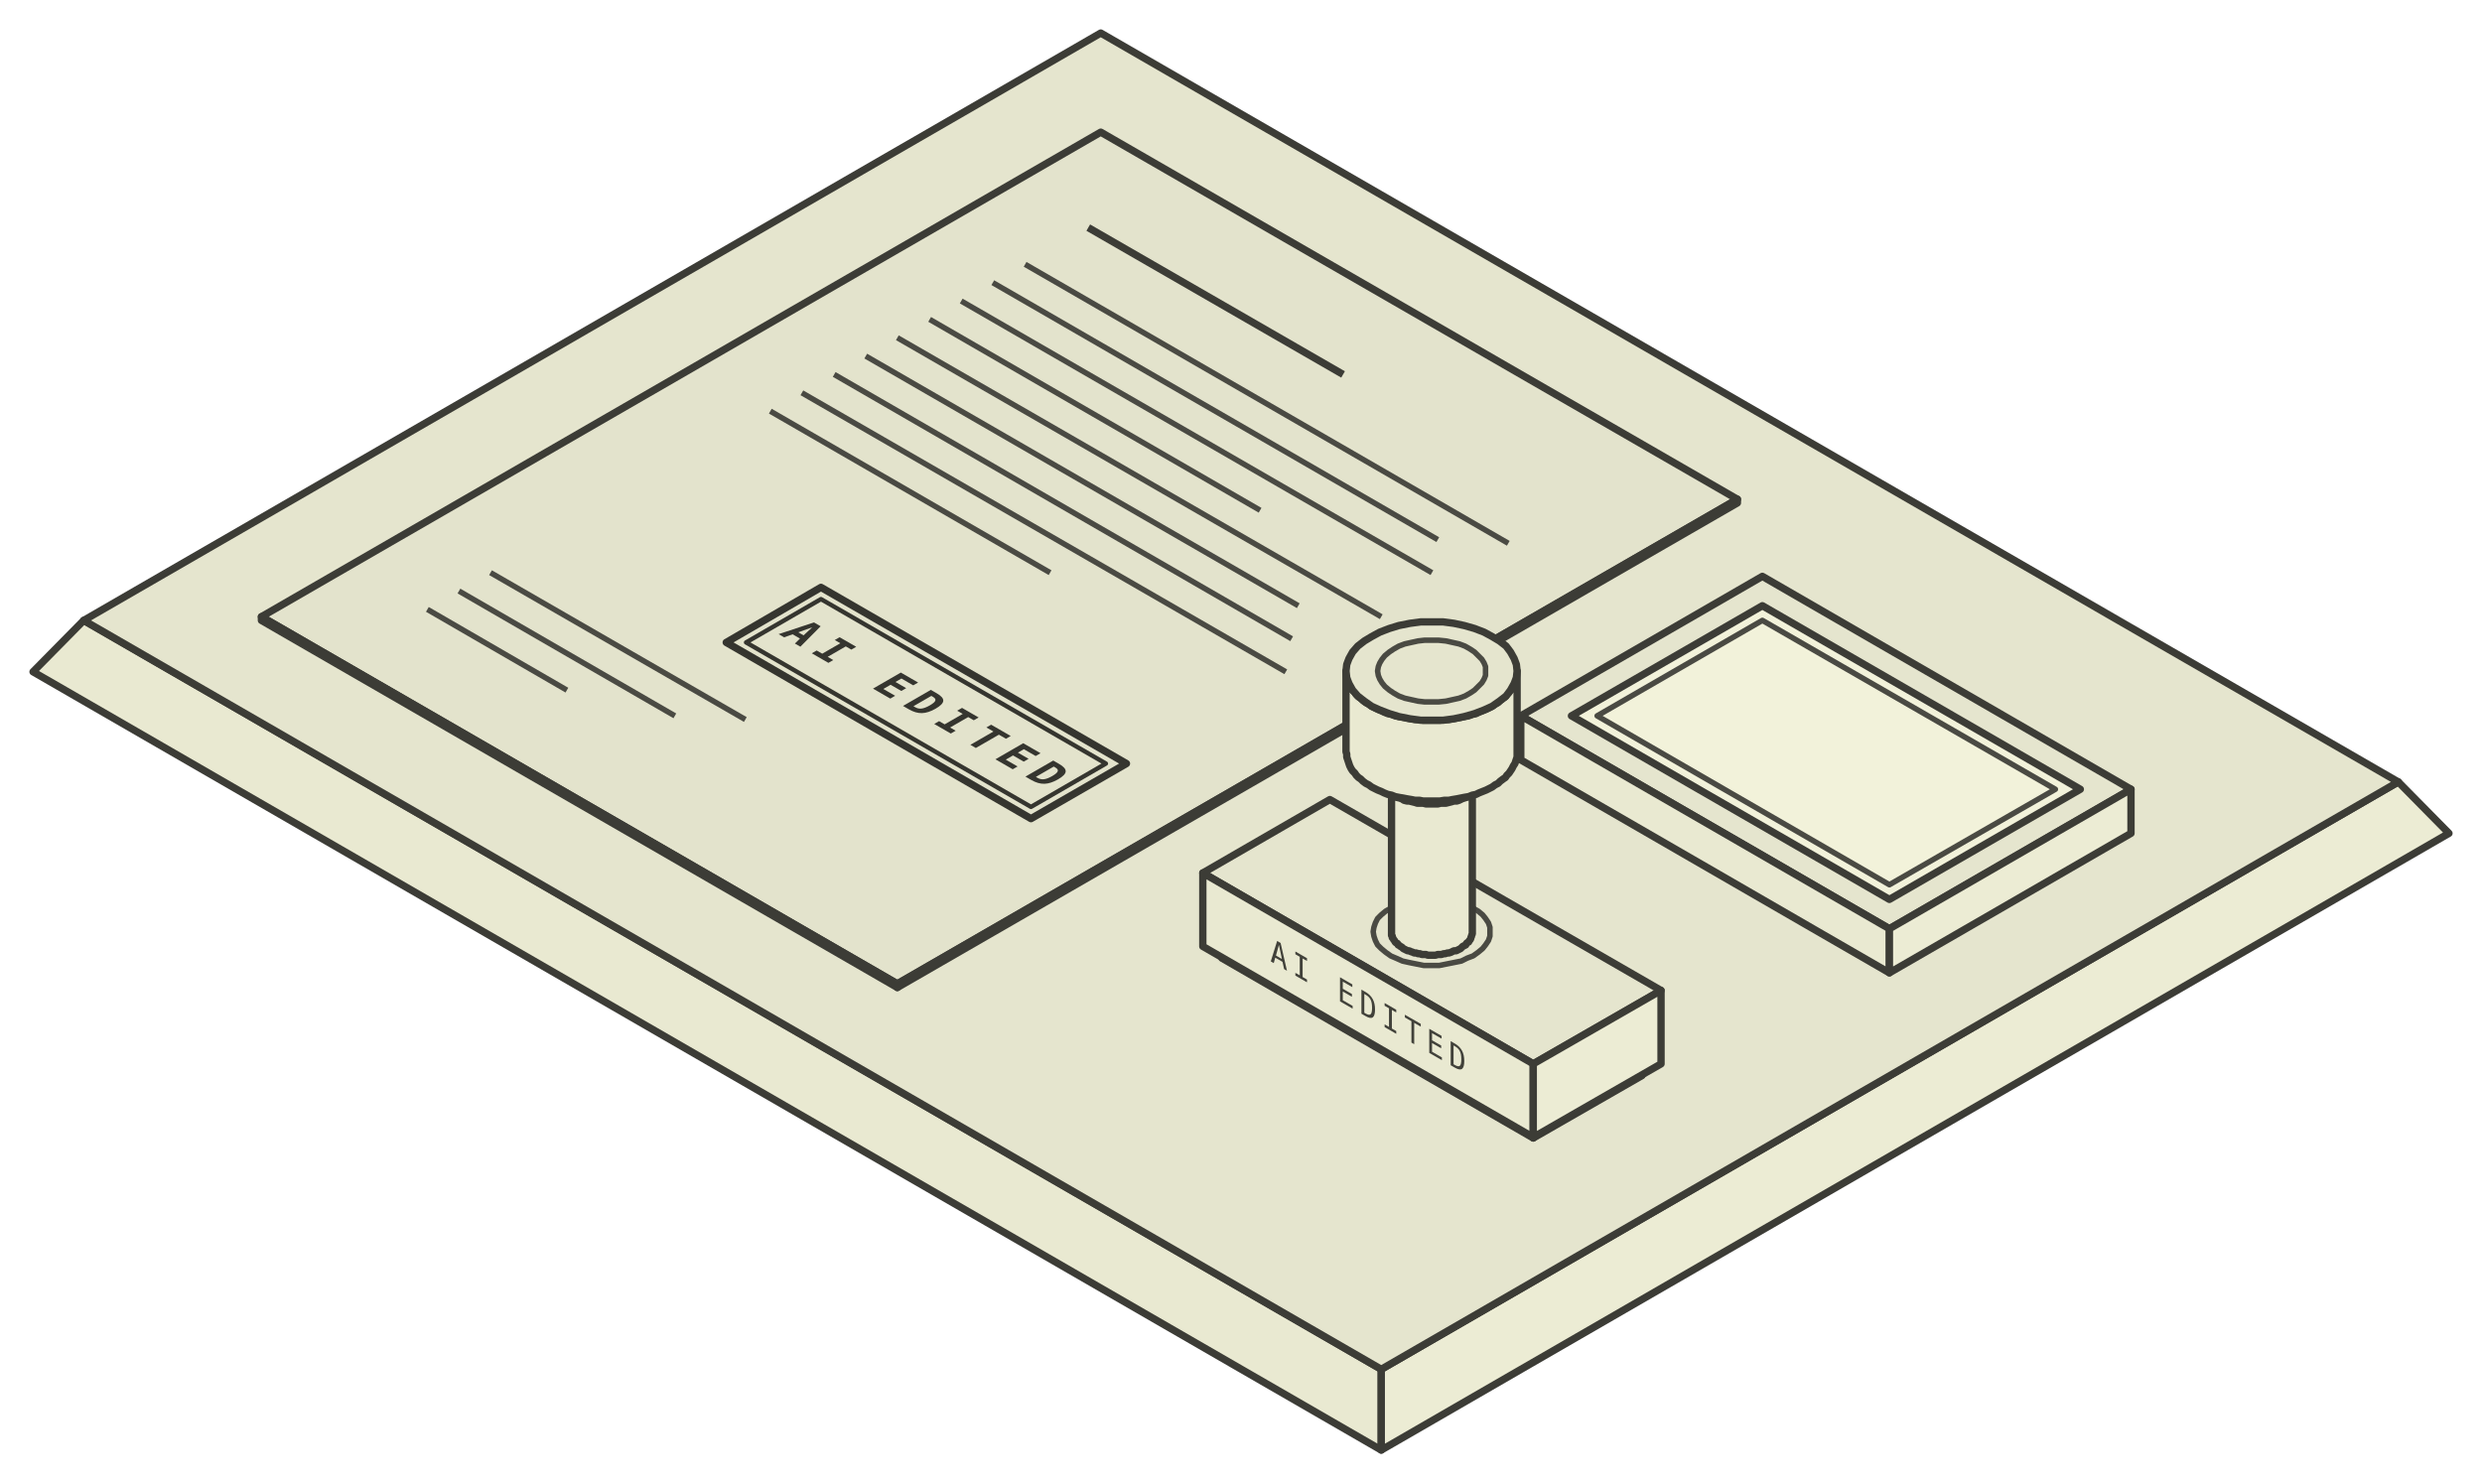
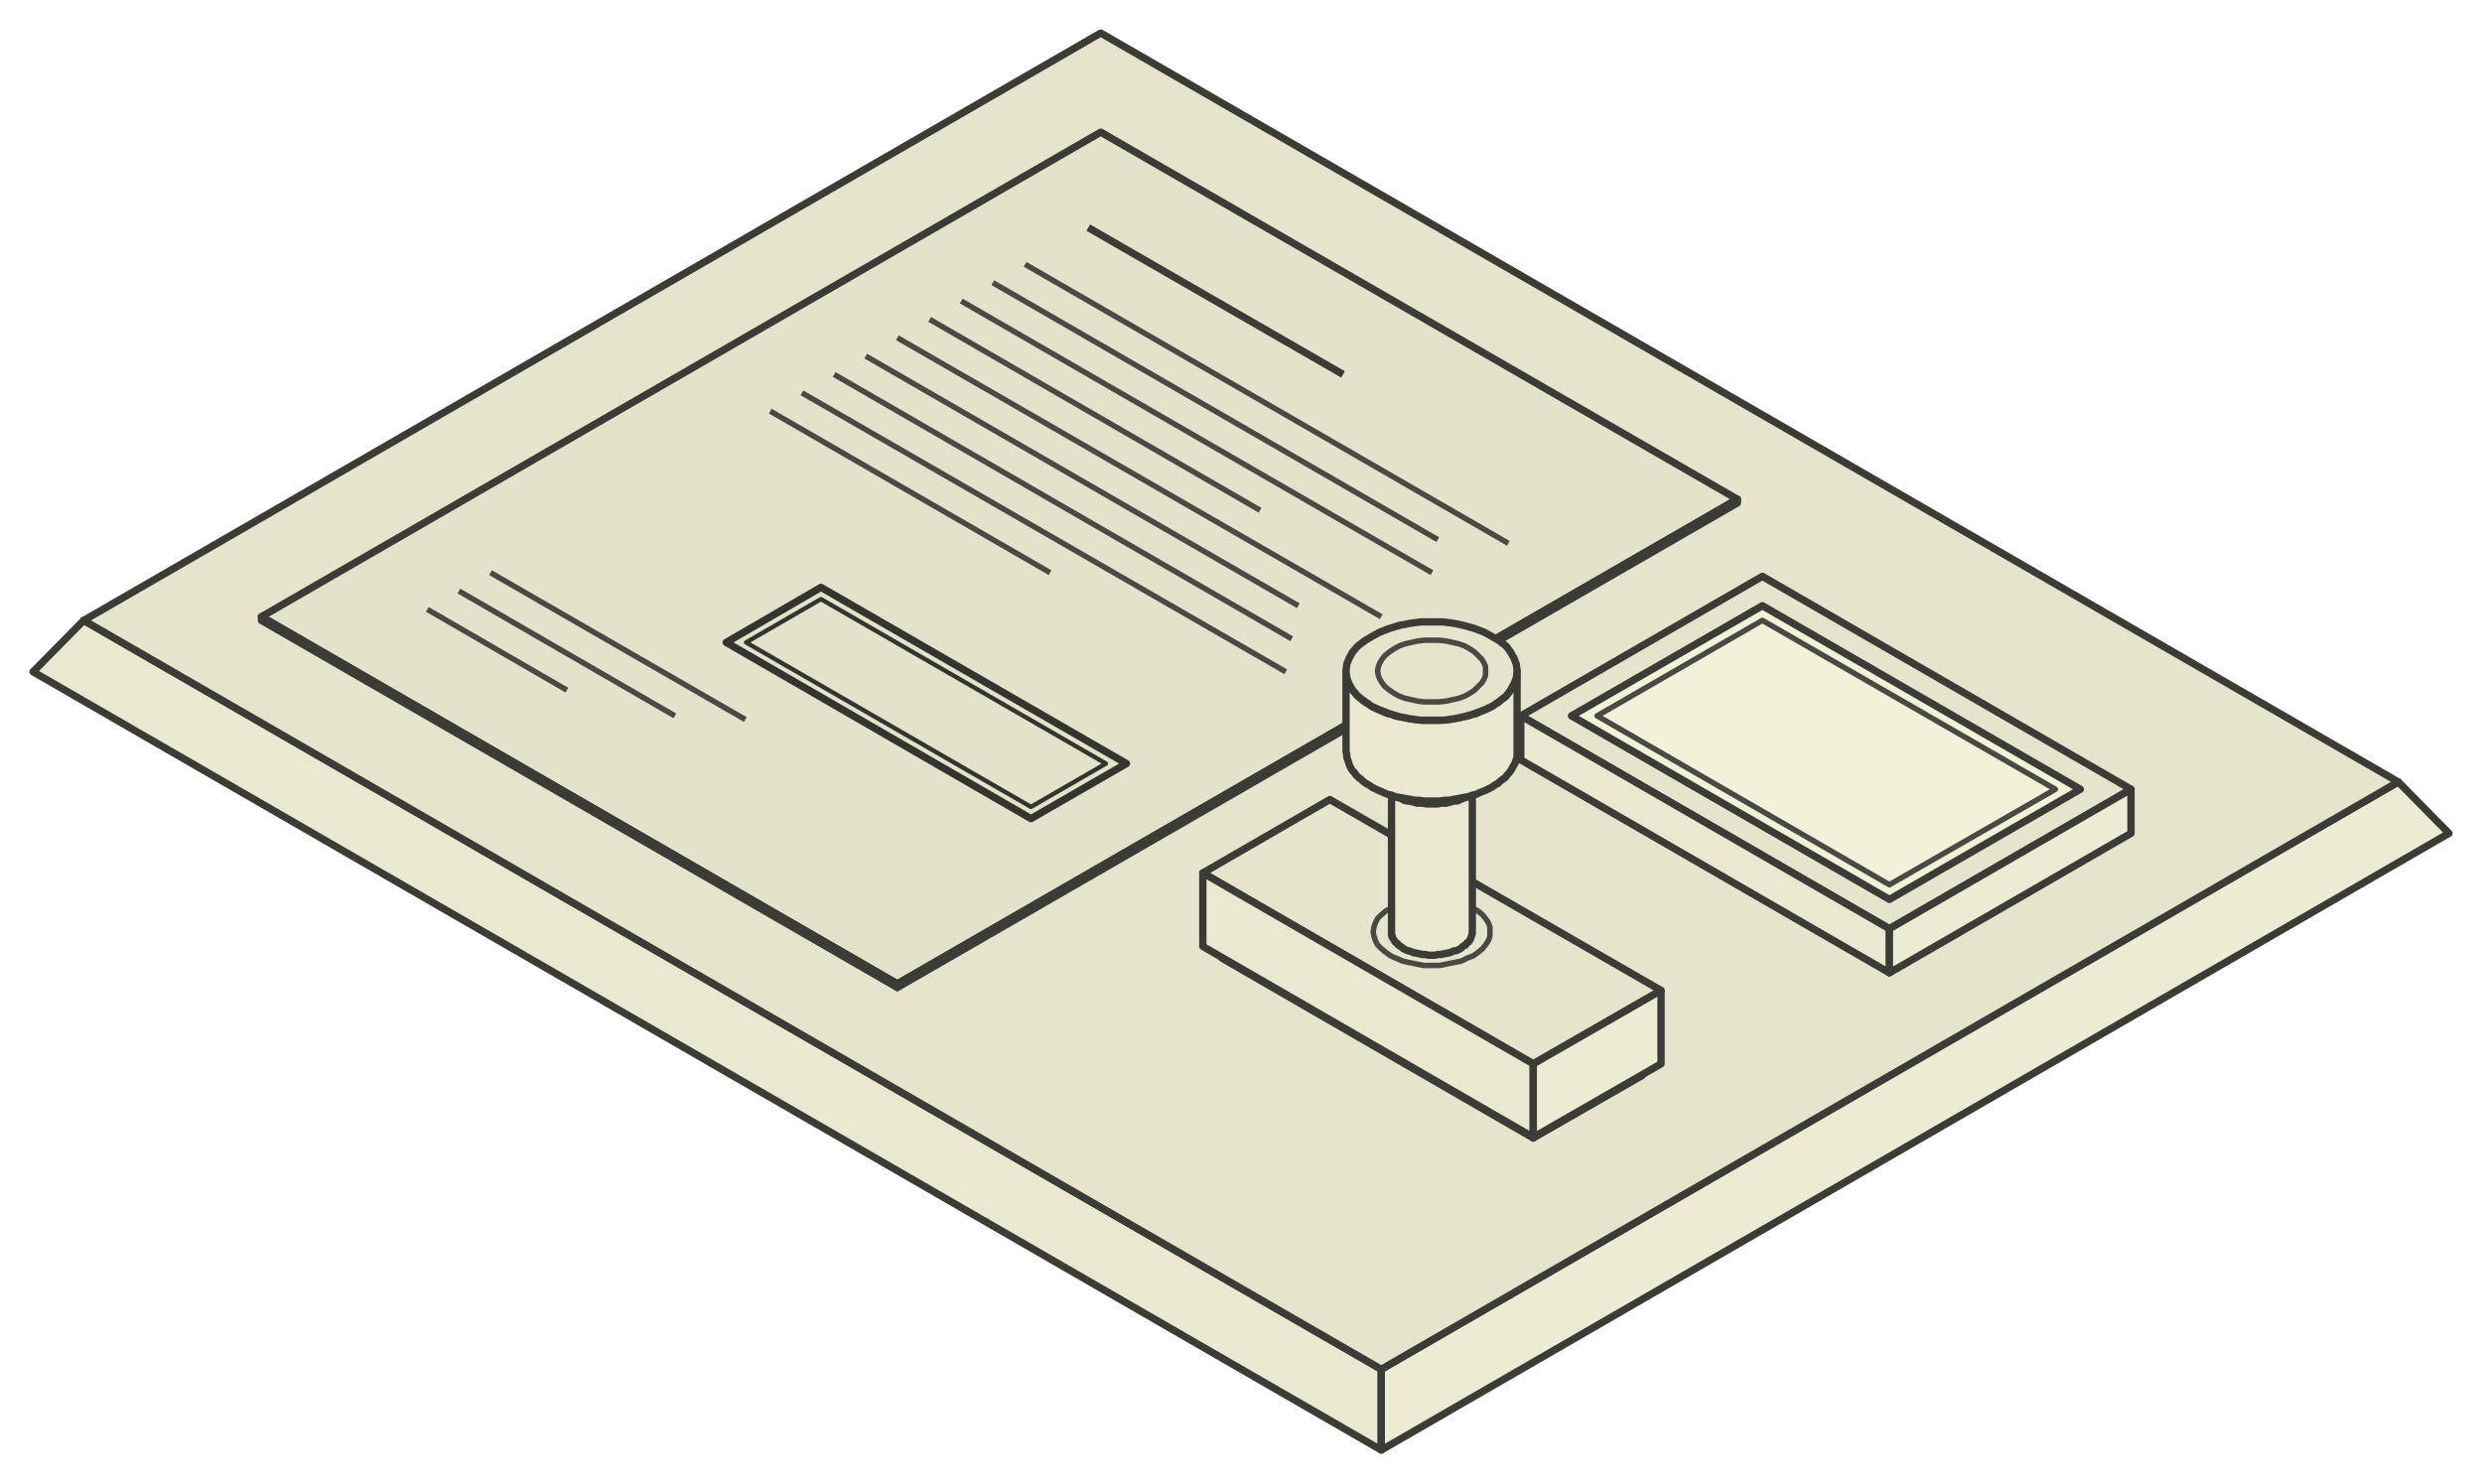
<svg xmlns="http://www.w3.org/2000/svg" viewBox="131.0 81.0 338.0 202.0" width="338" height="202">
  <style>
    .bg     { fill: #f0f0d8; }
    .card   { fill: #ececd5; stroke: #dedec7; stroke-width: 1; }
    polygon, polyline, path, ellipse, circle, rect.o { stroke: #3c3c36; stroke-width: 1; stroke-linejoin: round; }
    .t      { fill: #e5e5ce; }
    .l      { fill: #e9e9d1; }
    .r      { fill: #ececd4; }
    .bezel  { fill: #eaead3; }
    .screen { fill: #f2f2da; stroke: #4a4a43; }
    .dark   { fill: #f2f2da; }
    .hair   { fill: none; stroke: #4a4a43; stroke-width: 0.75; }
    .line   { fill: none; }
    .ft     { fill: #e5e5ce; stroke: #4a4a43; stroke-width: 0.75; }
    .scr    { fill: #35352f; font: 9px ui-monospace, Menlo, monospace; letter-spacing: 1px; stroke: none; }
    .lab    { fill: #43433c; font: 10px ui-monospace, Menlo, monospace; letter-spacing: 2px; text-transform: uppercase; stroke: none; }
  </style>
  <style>
    .paper { fill: #e3e3cc; }
    .stmp  { fill: none; stroke: #35352f; stroke-width: 1; }
    .stmp2 { fill: none; stroke: #35352f; stroke-width: 0.6; }
    .ink   { fill: #35352f; font: bold 6px ui-monospace, Menlo, monospace; letter-spacing: 1.2px; text-anchor: middle; stroke: none; }
    .lbl   { fill: #41413a; font: 4.5px ui-monospace, Menlo, monospace; letter-spacing: 0.8px; text-anchor: middle; stroke: none; }
  </style>
  <polygon class="l" points="135.5,172.5 319.1,278.5 319.1,267.5 142.4,165.5" />
  <polygon class="r" points="464.5,194.5 319.1,278.5 319.1,267.5 457.6,187.5" />
  <polygon class="t" points="280.9,85.5 457.6,187.5 319.1,267.5 142.4,165.5" />
  <polygon class="paper" points="280.9,99.0 367.6,149.0 253.2,215.0 166.6,165.0" />
  <polygon class="l" points="166.6,165.5 253.2,215.5 253.2,215.0 166.6,165.0" />
  <polygon class="r" points="367.6,149.5 253.2,215.5 253.2,215.0 367.6,149.0" />
  <polyline class="line" points="279.2,112.0 313.9,132.0" />
  <polyline class="hair" points="270.6,117.0 336.4,155.0" />
  <polyline class="hair" points="266.2,119.5 326.8,154.5" />
  <polyline class="hair" points="261.9,122.0 326.0,159.0" />
  <polyline class="hair" points="257.6,124.5 302.6,150.5" />
  <polyline class="hair" points="253.2,127.0 319.1,165.0" />
  <polyline class="hair" points="248.9,129.5 307.8,163.5" />
  <polyline class="hair" points="244.6,132.0 306.9,168.0" />
  <polyline class="hair" points="240.2,134.5 306.1,172.5" />
  <polyline class="hair" points="235.9,137.0 274.0,159.0" />
  <polygon class="stmp" points="242.8,161.0 284.4,185.0 271.4,192.5 229.9,168.5" />
  <polygon class="stmp2" points="242.8,162.6 281.6,185.0 271.4,190.9 232.6,168.5" />
-   <text class="ink" transform="matrix(0.866 0.5 -0.866 0.5 242.8 161.0)" x="24.0" y="9.7">AI EDITED</text>
  <polyline class="hair" points="197.8,159.0 232.5,179.0" />
  <polyline class="hair" points="193.5,161.5 222.9,178.5" />
  <polyline class="hair" points="189.2,164.0 208.2,175.0" />
  <polygon class="t" points="371.0,159.5 421.2,188.5 388.3,207.5 338.1,178.5" />
  <polygon class="l" points="338.1,184.5 388.3,213.5 388.3,207.5 338.1,178.5" />
  <polygon class="r" points="421.2,194.5 388.3,213.5 388.3,207.5 421.2,188.5" />
  <polygon class="dark" points="371.0,163.5 414.3,188.5 388.3,203.5 345.0,178.5" />
  <polygon class="hair" points="371.0,165.5 410.9,188.5 388.3,201.5 348.5,178.5" />
  <polygon class="dark" points="312.1,201.4 354.6,225.9 339.8,234.4 297.4,209.9" />
  <polygon class="dark" points="297.4,211.5 339.8,236.0 339.8,234.4 297.4,209.9" />
  <polygon class="dark" points="354.6,227.5 339.8,236.0 339.8,234.4 354.6,225.9" />
  <polygon class="t" points="312.1,189.9 357.2,215.9 339.8,225.9 294.8,199.9" />
  <polygon class="l" points="294.8,209.9 339.8,235.9 339.8,225.9 294.8,199.9" />
  <polygon class="r" points="357.2,225.9 339.8,235.9 339.8,225.9 357.2,215.9" />
-   <text class="lbl" transform="matrix(0.866 0.5 0 1 294.8 199.9)" x="26.0" y="6.7">AI EDITED</text>
  <polygon class="hair" points="331.6,211.2 330.8,211.5 330.0,211.9 329.0,212.1 328.0,212.3 327.0,212.5 326.0,212.5 324.9,212.5 323.9,212.3 322.9,212.1 322.0,211.9 321.1,211.5 320.4,211.2 319.7,210.7 319.1,210.2 318.6,209.7 318.3,209.1 318.1,208.5 318.0,207.9 318.1,207.3 318.3,206.7 318.6,206.1 319.1,205.6 319.7,205.1 320.4,204.7 321.1,204.3 322.0,203.9 322.9,203.7 323.9,203.5 324.9,203.3 326.0,203.3 327.0,203.3 328.0,203.5 329.0,203.7 330.0,203.9 330.8,204.3 331.6,204.7 332.3,205.1 332.9,205.6 333.3,206.1 333.7,206.7 333.9,207.3 333.9,207.9 333.9,208.5 333.7,209.1 333.3,209.7 332.9,210.2 332.3,210.7" />
  <polygon class="l" points="331.5,207.9 331.5,208.1 331.5,208.2 331.4,208.4 331.4,208.5 331.3,208.7 331.3,208.8 331.2,209.0 331.1,209.1 331.0,209.3 330.8,209.4 330.7,209.5 330.6,209.7 330.4,209.8 330.2,209.9 330.1,210.0 329.9,210.2 329.7,210.3 329.5,210.4 329.3,210.5 329.0,210.5 328.8,210.6 328.6,210.7 328.3,210.8 328.1,210.8 327.8,210.9 327.6,210.9 327.3,211.0 327.1,211.0 326.8,211.0 326.5,211.1 326.3,211.1 326.0,211.1 325.7,211.1 325.4,211.1 325.2,211.0 324.9,211.0 324.6,211.0 324.4,210.9 324.1,210.9 323.9,210.8 323.6,210.8 323.4,210.7 323.1,210.6 322.9,210.5 322.7,210.5 322.5,210.4 322.3,210.3 322.1,210.2 321.9,210.0 321.7,209.9 321.6,209.8 321.4,209.7 321.3,209.5 321.1,209.4 321.0,209.3 320.9,209.1 320.8,209.0 320.7,208.8 320.6,208.7 320.6,208.5 320.5,208.4 320.5,208.2 320.5,208.1 320.5,207.9 320.5,185.9 320.5,186.1 320.5,186.2 320.5,186.4 320.6,186.5 320.6,186.7 320.7,186.8 320.8,187.0 320.9,187.1 321.0,187.3 321.1,187.4 321.3,187.5 321.4,187.7 321.6,187.8 321.7,187.9 321.9,188.0 322.1,188.2 322.3,188.3 322.5,188.4 322.7,188.5 322.9,188.5 323.1,188.6 323.4,188.7 323.6,188.8 323.9,188.8 324.1,188.9 324.4,188.9 324.6,189.0 324.9,189.0 325.2,189.0 325.4,189.1 325.7,189.1 326.0,189.1 326.3,189.1 326.5,189.1 326.8,189.0 327.1,189.0 327.3,189.0 327.6,188.9 327.8,188.9 328.1,188.8 328.3,188.8 328.6,188.7 328.8,188.6 329.0,188.5 329.3,188.5 329.5,188.4 329.7,188.3 329.9,188.2 330.1,188.0 330.2,187.9 330.4,187.8 330.6,187.7 330.7,187.5 330.8,187.4 331.0,187.3 331.1,187.1 331.2,187.0 331.3,186.8 331.3,186.7 331.4,186.5 331.4,186.4 331.5,186.2 331.5,186.1 331.5,185.9" />
  <polygon class="t" points="329.9,188.2 329.3,188.4 328.7,188.7 328.1,188.8 327.4,189.0 326.7,189.1 326.0,189.1 325.3,189.1 324.6,189.0 323.9,188.8 323.2,188.7 322.6,188.4 322.1,188.2 321.6,187.8 321.2,187.5 320.9,187.1 320.7,186.7 320.5,186.3 320.5,185.9 320.5,185.5 320.7,185.1 320.9,184.7 321.2,184.3 321.6,184.0 322.1,183.7 322.6,183.4 323.2,183.1 323.9,183.0 324.6,182.8 325.3,182.7 326.0,182.7 326.7,182.7 327.4,182.8 328.1,183.0 328.7,183.1 329.3,183.4 329.9,183.7 330.4,184.0 330.8,184.3 331.1,184.7 331.3,185.1 331.4,185.5 331.5,185.9 331.4,186.3 331.3,186.7 331.1,187.1 330.8,187.5 330.4,187.8" />
  <polygon class="l" points="333.9,185.9 333.9,186.1 333.9,186.4 333.9,186.6 333.8,186.8 333.7,187.0 333.6,187.2 333.5,187.4 333.3,187.7 333.2,187.9 333.0,188.1 332.8,188.3 332.6,188.5 332.4,188.6 332.1,188.8 331.9,189.0 331.6,189.2 331.3,189.3 331.0,189.5 330.7,189.6 330.4,189.7 330.1,189.8 329.7,190.0 329.4,190.1 329.0,190.1 328.7,190.2 328.3,190.3 327.9,190.4 327.5,190.4 327.2,190.4 326.8,190.5 326.4,190.5 326.0,190.5 325.6,190.5 325.2,190.5 324.8,190.4 324.4,190.4 324.0,190.4 323.7,190.3 323.3,190.2 322.9,190.1 322.6,190.1 322.2,190.0 321.9,189.8 321.6,189.7 321.2,189.6 320.9,189.5 320.6,189.3 320.4,189.2 320.1,189.0 319.8,188.8 319.6,188.6 319.4,188.5 319.2,188.3 319.0,188.1 318.8,187.9 318.6,187.7 318.5,187.4 318.4,187.2 318.3,187.0 318.2,186.8 318.1,186.6 318.1,186.4 318.0,186.1 318.0,185.9 318.0,183.4 318.0,183.6 318.1,183.9 318.1,184.1 318.2,184.3 318.3,184.5 318.4,184.7 318.5,184.9 318.6,185.2 318.8,185.4 319.0,185.6 319.2,185.8 319.4,186.0 319.6,186.1 319.8,186.3 320.1,186.5 320.4,186.7 320.6,186.8 320.9,187.0 321.2,187.1 321.6,187.2 321.9,187.3 322.2,187.5 322.6,187.6 322.9,187.6 323.3,187.7 323.7,187.8 324.0,187.9 324.4,187.9 324.8,187.9 325.2,188.0 325.6,188.0 326.0,188.0 326.4,188.0 326.8,188.0 327.2,187.9 327.5,187.9 327.9,187.9 328.3,187.8 328.7,187.7 329.0,187.6 329.4,187.6 329.7,187.5 330.1,187.3 330.4,187.2 330.7,187.1 331.0,187.0 331.3,186.8 331.6,186.7 331.9,186.5 332.1,186.3 332.4,186.1 332.6,186.0 332.8,185.8 333.0,185.6 333.2,185.4 333.3,185.2 333.5,184.9 333.6,184.7 333.7,184.5 333.8,184.3 333.9,184.1 333.9,183.9 333.9,183.6 333.9,183.4" />
  <polygon class="t" points="331.6,186.7 330.8,187.0 330.0,187.4 329.0,187.6 328.0,187.8 327.0,188.0 326.0,188.0 324.9,188.0 323.9,187.8 322.9,187.6 322.0,187.4 321.1,187.0 320.4,186.7 319.7,186.2 319.1,185.7 318.6,185.2 318.3,184.6 318.1,184.0 318.0,183.4 318.1,182.8 318.3,182.2 318.6,181.6 319.1,181.1 319.7,180.6 320.4,180.2 321.1,179.8 322.0,179.4 322.9,179.2 323.9,179.0 324.9,178.8 326.0,178.8 327.0,178.8 328.0,179.0 329.0,179.2 330.0,179.4 330.8,179.8 331.6,180.2 332.3,180.6 332.9,181.1 333.3,181.6 333.7,182.2 333.9,182.8 333.9,183.4 333.9,184.0 333.7,184.6 333.3,185.2 332.9,185.7 332.3,186.2" />
  <polygon class="l" points="337.6,183.4 337.6,183.7 337.6,184.1 337.5,184.4 337.4,184.7 337.3,185.0 337.1,185.3 336.9,185.7 336.7,186.0 336.5,186.3 336.2,186.6 336.0,186.9 335.7,187.1 335.3,187.4 335.0,187.7 334.6,187.9 334.2,188.2 333.8,188.4 333.4,188.6 332.9,188.8 332.4,189.0 332.0,189.2 331.5,189.3 331.0,189.5 330.4,189.6 329.9,189.7 329.4,189.8 328.8,189.9 328.3,190.0 327.7,190.0 327.1,190.1 326.6,190.1 326.0,190.1 325.4,190.1 324.8,190.1 324.3,190.0 323.7,190.0 323.2,189.9 322.6,189.8 322.1,189.7 321.5,189.6 321.0,189.5 320.5,189.3 320.0,189.2 319.5,189.0 319.1,188.8 318.6,188.6 318.2,188.4 317.8,188.2 317.4,187.9 317.0,187.7 316.6,187.4 316.3,187.1 316.0,186.9 315.7,186.6 315.5,186.3 315.2,186.0 315.0,185.7 314.8,185.3 314.7,185.0 314.6,184.7 314.5,184.4 314.4,184.1 314.4,183.7 314.3,183.4 314.3,172.4 314.4,172.7 314.4,173.1 314.5,173.4 314.6,173.7 314.7,174.0 314.8,174.3 315.0,174.7 315.2,175.0 315.5,175.3 315.7,175.6 316.0,175.9 316.3,176.1 316.6,176.4 317.0,176.7 317.4,176.9 317.8,177.2 318.2,177.4 318.6,177.6 319.1,177.8 319.5,178.0 320.0,178.2 320.5,178.3 321.0,178.5 321.5,178.6 322.1,178.7 322.6,178.8 323.2,178.9 323.7,179.0 324.3,179.0 324.8,179.1 325.4,179.1 326.0,179.1 326.6,179.1 327.1,179.1 327.7,179.0 328.3,179.0 328.8,178.9 329.4,178.8 329.9,178.7 330.4,178.6 331.0,178.5 331.5,178.3 332.0,178.2 332.4,178.0 332.9,177.8 333.4,177.6 333.8,177.4 334.2,177.2 334.6,176.9 335.0,176.7 335.3,176.4 335.7,176.1 336.0,175.9 336.2,175.6 336.5,175.3 336.7,175.0 336.9,174.7 337.1,174.3 337.3,174.0 337.4,173.7 337.5,173.4 337.6,173.1 337.6,172.7 337.6,172.4" />
  <polygon class="t" points="334.2,177.2 333.1,177.7 331.8,178.2 330.4,178.6 329.0,178.9 327.5,179.1 326.0,179.1 324.5,179.1 323.0,178.9 321.5,178.6 320.2,178.2 318.9,177.7 317.8,177.2 316.8,176.5 315.9,175.8 315.2,175.0 314.7,174.1 314.4,173.3 314.3,172.4 314.4,171.5 314.7,170.7 315.2,169.8 315.9,169.0 316.8,168.3 317.8,167.7 318.9,167.1 320.2,166.6 321.5,166.2 323.0,165.9 324.5,165.7 326.0,165.7 327.5,165.7 329.0,165.9 330.4,166.2 331.8,166.6 333.1,167.1 334.2,167.7 335.2,168.3 336.1,169.0 336.7,169.8 337.2,170.7 337.5,171.5 337.6,172.4 337.5,173.3 337.2,174.1 336.7,175.0 336.1,175.8 335.2,176.5" />
  <polygon class="hair" points="331.2,175.4 330.5,175.8 329.7,176.1 328.8,176.3 327.9,176.5 326.9,176.6 326.0,176.6 325.0,176.6 324.1,176.5 323.2,176.3 322.3,176.1 321.5,175.8 320.8,175.4 320.2,175.0 319.6,174.5 319.2,174.0 318.9,173.5 318.7,173.0 318.6,172.4 318.7,171.8 318.9,171.3 319.2,170.8 319.6,170.3 320.2,169.8 320.8,169.4 321.5,169.0 322.3,168.7 323.2,168.5 324.1,168.3 325.0,168.2 326.0,168.2 326.9,168.2 327.9,168.3 328.8,168.5 329.7,168.7 330.5,169.0 331.2,169.4 331.8,169.8 332.3,170.3 332.8,170.8 333.1,171.3 333.3,171.8 333.3,172.4 333.3,173.0 333.1,173.5 332.8,174.0 332.3,174.5 331.8,175.0" />
</svg>
